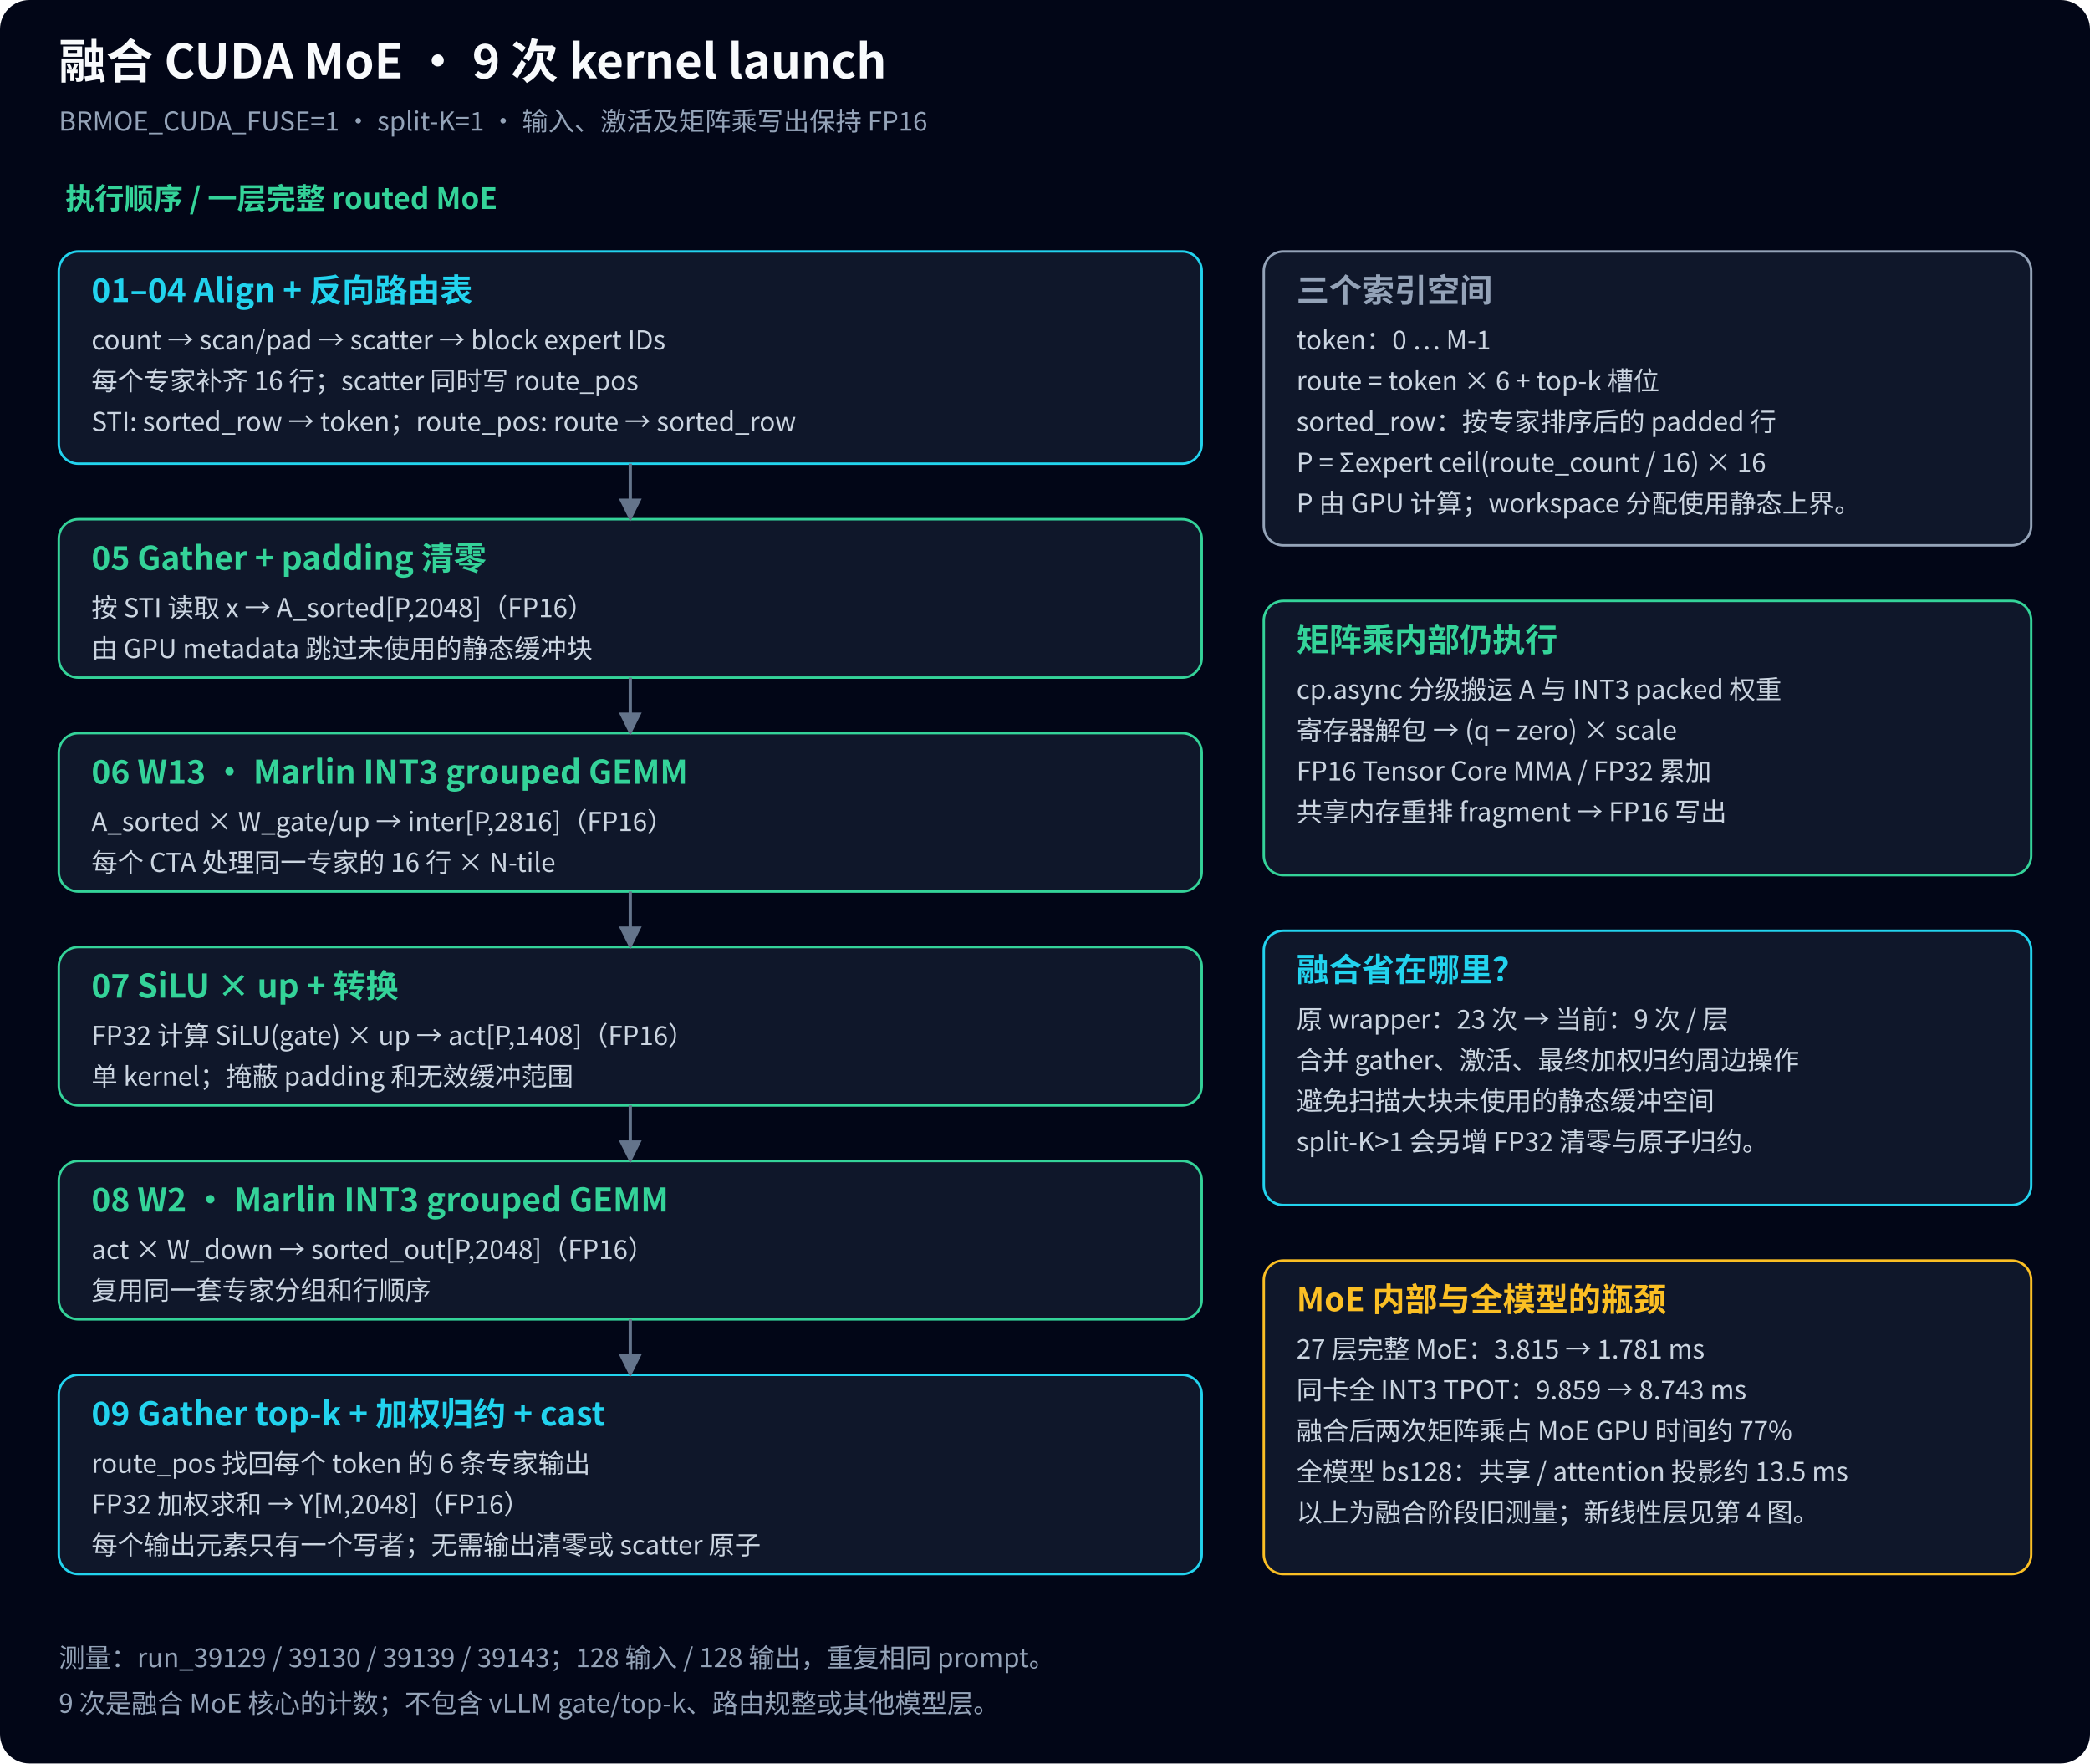
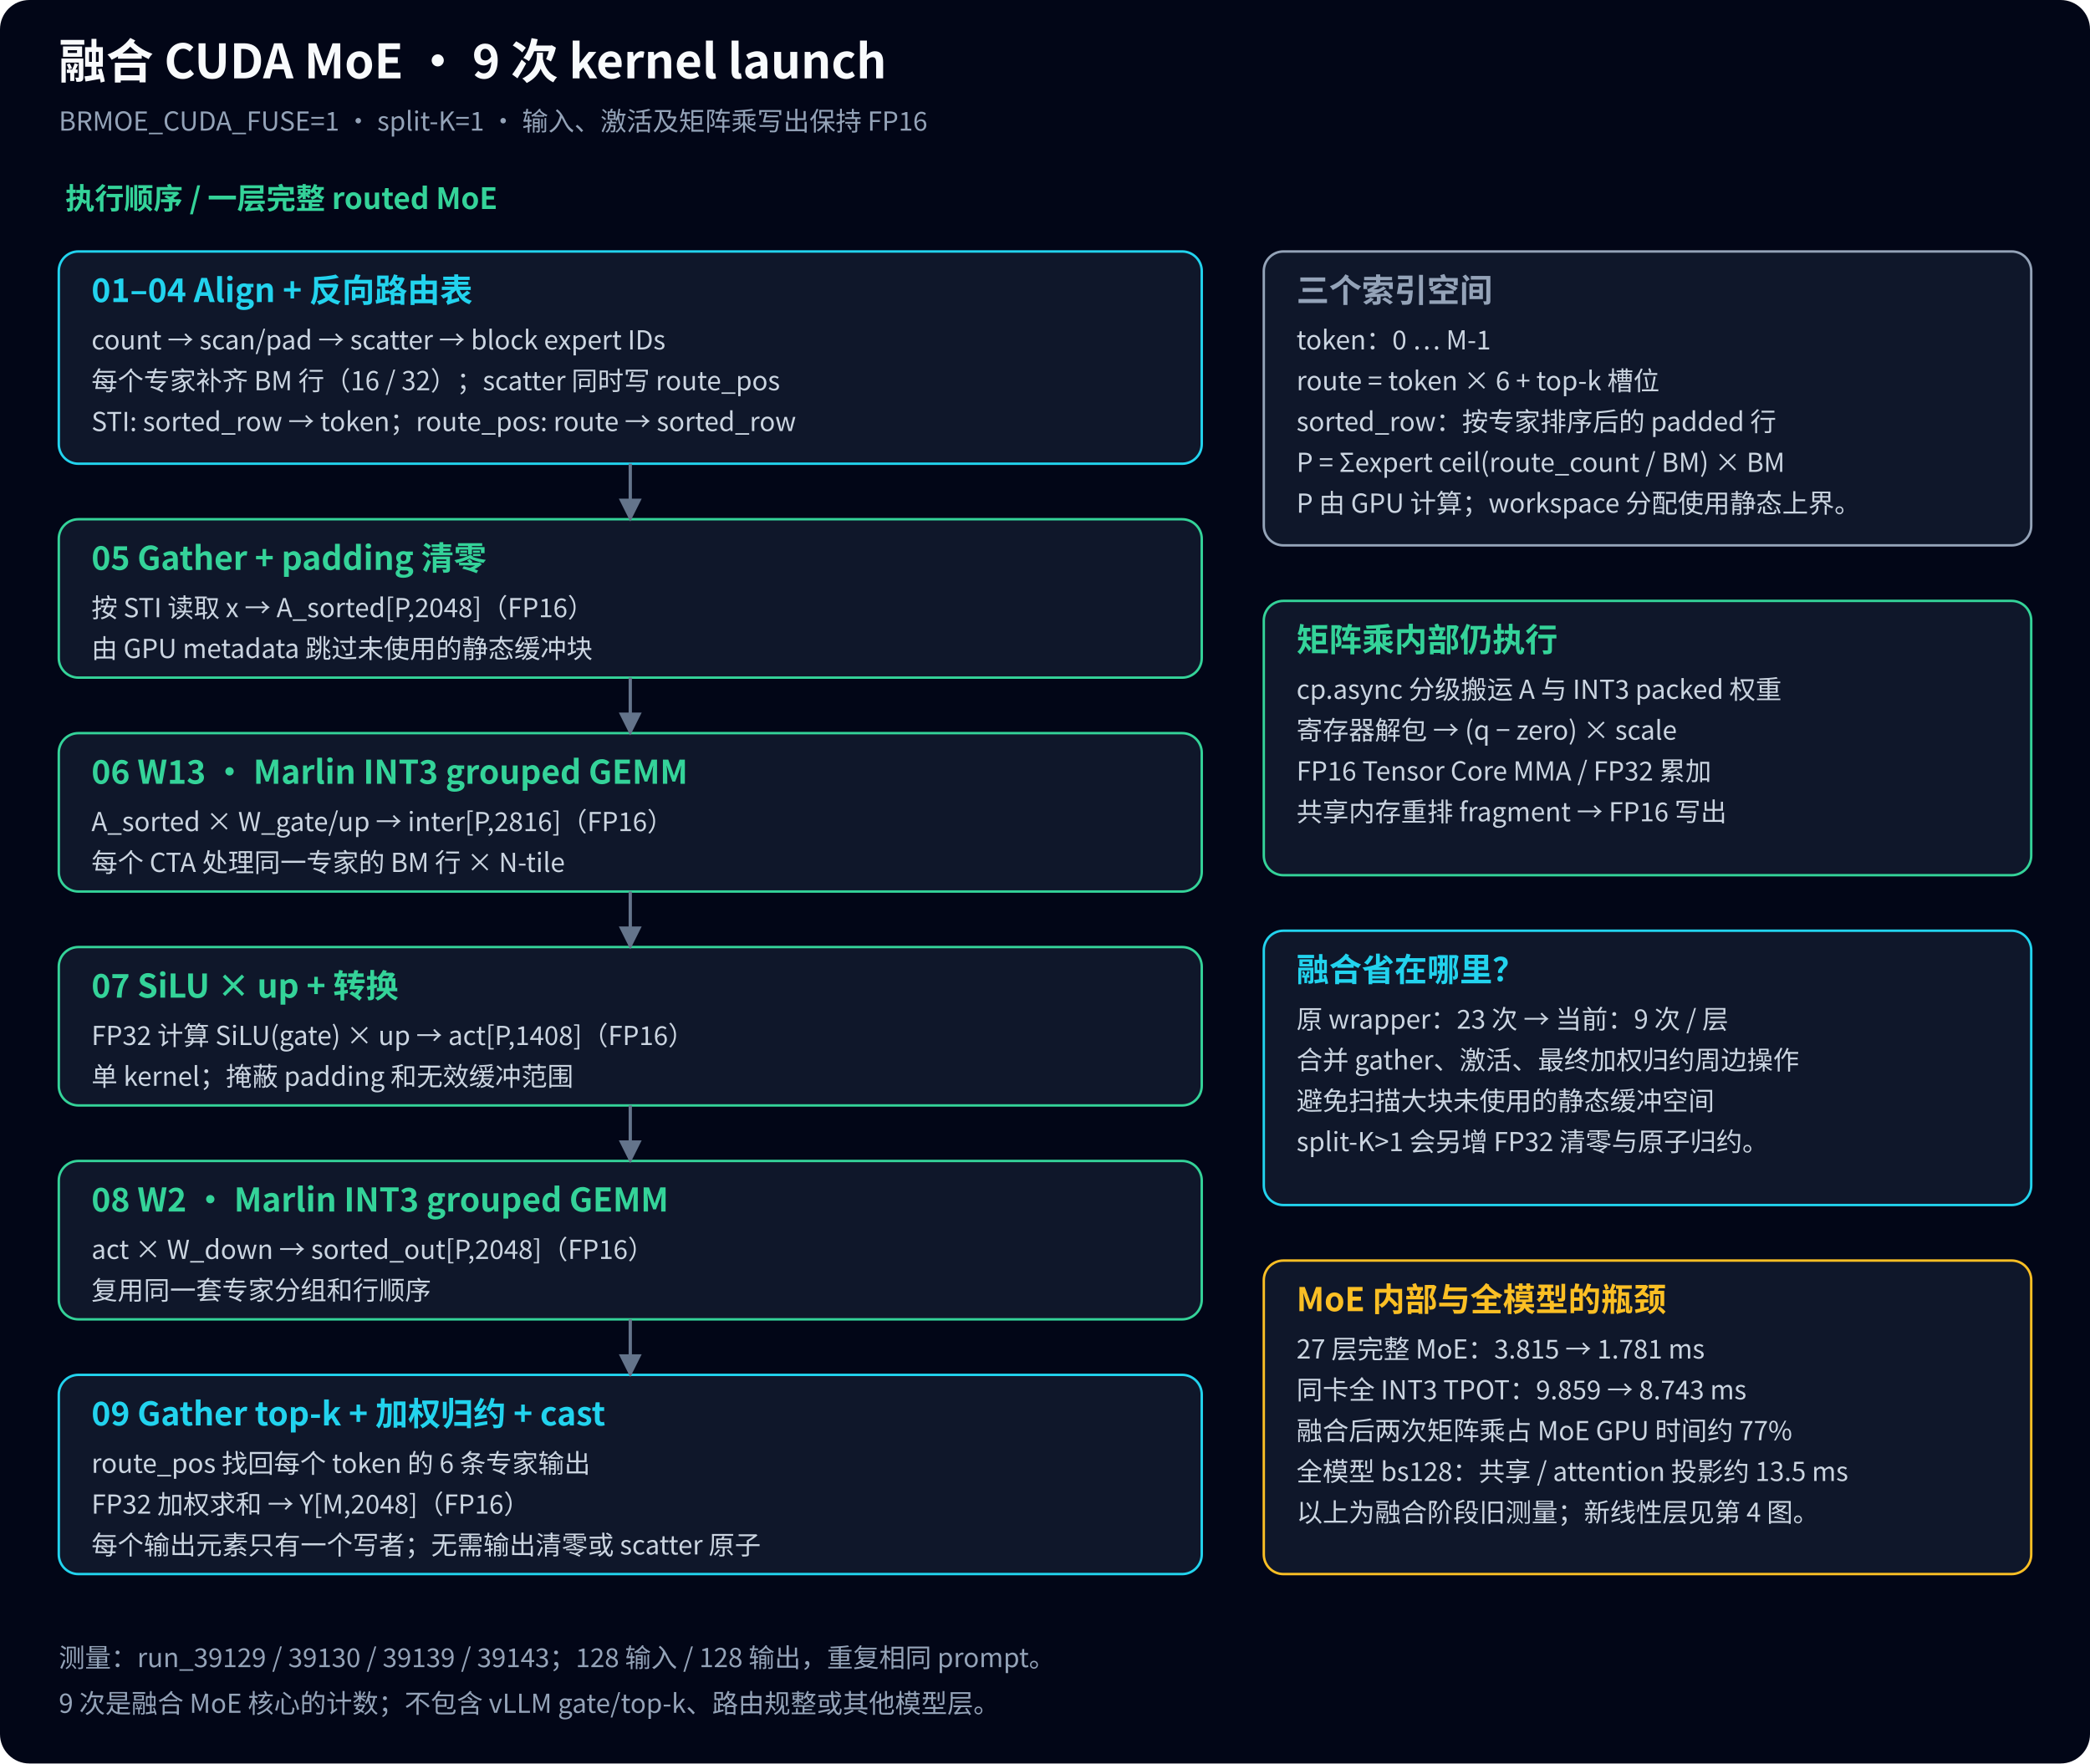
<svg xmlns="http://www.w3.org/2000/svg" viewBox="0 0 1280 1080" role="img" aria-labelledby="title desc">
  <defs>
    <marker id="arrow" viewBox="0 0 10 10" refX="9" refY="5" markerWidth="7" markerHeight="7" orient="auto-start-reverse">
      <path d="M0 0L10 5L0 10" fill="#64748b" />
    </marker>
  </defs>
  <style>text{font-family:system-ui,-apple-system,'Noto Sans CJK SC','Microsoft YaHei',sans-serif} .body{fill:#cbd5e1;font-size:16px} .head{fill:#f8fafc;font-size:20px;font-weight:650} .small{fill:#94a3b8;font-size:14px} .arrow{stroke:#64748b;stroke-width:2;fill:none;marker-end:url(#arrow)} </style>
  <rect width="1280" height="1080" rx="18" fill="#020617" />
  <text x="36" y="48" fill="#f8fafc" font-size="29" font-weight="700">融合 CUDA MoE · 9 次 kernel launch</text>
  <text x="36" y="80" fill="#94a3b8" font-size="16" font-weight="400">BRMOE_CUDA_FUSE=1 · split-K=1 · 输入、激活及矩阵乘写出保持 FP16</text>
  <text x="40" y="128" fill="#34d399" font-size="18" font-weight="650">执行顺序 / 一层完整 routed MoE</text>
  <rect x="36" y="154" width="700" height="130" rx="12" fill="#0f172a" stroke="#22d3ee" stroke-width="1.5" />
  <text x="56" y="185" fill="#22d3ee" font-size="20" font-weight="650">01–04  Align + 反向路由表</text>
  <text x="56" y="214" fill="#cbd5e1" font-size="16" font-weight="400">count → scan/pad → scatter → block expert IDs</text>
-   <text x="56" y="239" fill="#cbd5e1" font-size="16" font-weight="400">每个专家补齐 16 行；scatter 同时写 route_pos</text>
+   <text x="56" y="239" fill="#cbd5e1" font-size="16" font-weight="400">每个专家补齐 BM 行（16 / 32）；scatter 同时写 route_pos</text>
  <text x="56" y="264" fill="#cbd5e1" font-size="16" font-weight="400">STI: sorted_row → token；route_pos: route → sorted_row</text>
  <rect x="36" y="318" width="700" height="97" rx="12" fill="#0f172a" stroke="#34d399" stroke-width="1.5" />
  <text x="56" y="349" fill="#34d399" font-size="20" font-weight="650">05  Gather + padding 清零</text>
  <text x="56" y="378" fill="#cbd5e1" font-size="16" font-weight="400">按 STI 读取 x → A_sorted[P,2048]（FP16）</text>
  <text x="56" y="403" fill="#cbd5e1" font-size="16" font-weight="400">由 GPU metadata 跳过未使用的静态缓冲块</text>
  <path d="M386,284 L386,318" class="arrow" />
  <rect x="36" y="449" width="700" height="97" rx="12" fill="#0f172a" stroke="#34d399" stroke-width="1.5" />
  <text x="56" y="480" fill="#34d399" font-size="20" font-weight="650">06  W13 · Marlin INT3 grouped GEMM</text>
  <text x="56" y="509" fill="#cbd5e1" font-size="16" font-weight="400">A_sorted × W_gate/up → inter[P,2816]（FP16）</text>
-   <text x="56" y="534" fill="#cbd5e1" font-size="16" font-weight="400">每个 CTA 处理同一专家的 16 行 × N-tile</text>
+   <text x="56" y="534" fill="#cbd5e1" font-size="16" font-weight="400">每个 CTA 处理同一专家的 BM 行 × N-tile</text>
  <path d="M386,415 L386,449" class="arrow" />
  <rect x="36" y="580" width="700" height="97" rx="12" fill="#0f172a" stroke="#34d399" stroke-width="1.5" />
  <text x="56" y="611" fill="#34d399" font-size="20" font-weight="650">07  SiLU × up + 转换</text>
  <text x="56" y="640" fill="#cbd5e1" font-size="16" font-weight="400">FP32 计算 SiLU(gate) × up → act[P,1408]（FP16）</text>
  <text x="56" y="665" fill="#cbd5e1" font-size="16" font-weight="400">单 kernel；掩蔽 padding 和无效缓冲范围</text>
  <path d="M386,546 L386,580" class="arrow" />
  <rect x="36" y="711" width="700" height="97" rx="12" fill="#0f172a" stroke="#34d399" stroke-width="1.5" />
  <text x="56" y="742" fill="#34d399" font-size="20" font-weight="650">08  W2 · Marlin INT3 grouped GEMM</text>
  <text x="56" y="771" fill="#cbd5e1" font-size="16" font-weight="400">act × W_down → sorted_out[P,2048]（FP16）</text>
  <text x="56" y="796" fill="#cbd5e1" font-size="16" font-weight="400">复用同一套专家分组和行顺序</text>
  <path d="M386,677 L386,711" class="arrow" />
  <rect x="36" y="842" width="700" height="122" rx="12" fill="#0f172a" stroke="#22d3ee" stroke-width="1.5" />
  <text x="56" y="873" fill="#22d3ee" font-size="20" font-weight="650">09  Gather top-k + 加权归约 + cast</text>
  <text x="56" y="902" fill="#cbd5e1" font-size="16" font-weight="400">route_pos 找回每个 token 的 6 条专家输出</text>
  <text x="56" y="927" fill="#cbd5e1" font-size="16" font-weight="400">FP32 加权求和 → Y[M,2048]（FP16）</text>
  <text x="56" y="952" fill="#cbd5e1" font-size="16" font-weight="400">每个输出元素只有一个写者；无需输出清零或 scatter 原子</text>
  <path d="M386,808 L386,842" class="arrow" />
  <rect x="774" y="154" width="470" height="180" rx="12" fill="#0f172a" stroke="#94a3b8" stroke-width="1.5" />
  <text x="794" y="185" fill="#94a3b8" font-size="20" font-weight="650">三个索引空间</text>
  <text x="794" y="214" fill="#cbd5e1" font-size="16" font-weight="400">token：0 … M-1</text>
  <text x="794" y="239" fill="#cbd5e1" font-size="16" font-weight="400">route = token × 6 + top-k 槽位</text>
  <text x="794" y="264" fill="#cbd5e1" font-size="16" font-weight="400">sorted_row：按专家排序后的 padded 行</text>
-   <text x="794" y="289" fill="#cbd5e1" font-size="16" font-weight="400">P = Σexpert ceil(route_count / 16) × 16</text>
+   <text x="794" y="289" fill="#cbd5e1" font-size="16" font-weight="400">P = Σexpert ceil(route_count / BM) × BM</text>
  <text x="794" y="314" fill="#cbd5e1" font-size="16" font-weight="400">P 由 GPU 计算；workspace 分配使用静态上界。</text>
  <rect x="774" y="368" width="470" height="168" rx="12" fill="#0f172a" stroke="#34d399" stroke-width="1.5" />
  <text x="794" y="399" fill="#34d399" font-size="20" font-weight="650">矩阵乘内部仍执行</text>
  <text x="794" y="428" fill="#cbd5e1" font-size="16" font-weight="400">cp.async 分级搬运 A 与 INT3 packed 权重</text>
  <text x="794" y="453" fill="#cbd5e1" font-size="16" font-weight="400">寄存器解包 → (q − zero) × scale</text>
  <text x="794" y="478" fill="#cbd5e1" font-size="16" font-weight="400">FP16 Tensor Core MMA / FP32 累加</text>
  <text x="794" y="503" fill="#cbd5e1" font-size="16" font-weight="400">共享内存重排 fragment → FP16 写出</text>
  <rect x="774" y="570" width="470" height="168" rx="12" fill="#0f172a" stroke="#22d3ee" stroke-width="1.5" />
  <text x="794" y="601" fill="#22d3ee" font-size="20" font-weight="650">融合省在哪里？</text>
  <text x="794" y="630" fill="#cbd5e1" font-size="16" font-weight="400">原 wrapper：23 次 → 当前：9 次 / 层</text>
  <text x="794" y="655" fill="#cbd5e1" font-size="16" font-weight="400">合并 gather、激活、最终加权归约周边操作</text>
  <text x="794" y="680" fill="#cbd5e1" font-size="16" font-weight="400">避免扫描大块未使用的静态缓冲空间</text>
  <text x="794" y="705" fill="#cbd5e1" font-size="16" font-weight="400">split-K&gt;1 会另增 FP32 清零与原子归约。</text>
  <rect x="774" y="772" width="470" height="192" rx="12" fill="#0f172a" stroke="#fbbf24" stroke-width="1.5" />
  <text x="794" y="803" fill="#fbbf24" font-size="20" font-weight="650">MoE 内部与全模型的瓶颈</text>
  <text x="794" y="832" fill="#cbd5e1" font-size="16" font-weight="400">27 层完整 MoE：3.815 → 1.781 ms</text>
  <text x="794" y="857" fill="#cbd5e1" font-size="16" font-weight="400">同卡全 INT3 TPOT：9.859 → 8.743 ms</text>
  <text x="794" y="882" fill="#cbd5e1" font-size="16" font-weight="400">融合后两次矩阵乘占 MoE GPU 时间约 77%</text>
  <text x="794" y="907" fill="#cbd5e1" font-size="16" font-weight="400">全模型 bs128：共享 / attention 投影约 13.5 ms</text>
  <text x="794" y="932" fill="#cbd5e1" font-size="16" font-weight="400">以上为融合阶段旧测量；新线性层见第 4 图。</text>
  <text x="36" y="1021" fill="#94a3b8" font-size="16" font-weight="400">测量：run_39129 / 39130 / 39139 / 39143；128 输入 / 128 输出，重复相同 prompt。</text>
  <text x="36" y="1049" fill="#94a3b8" font-size="16" font-weight="400">9 次是融合 MoE 核心的计数；不包含 vLLM gate/top-k、路由规整或其他模型层。</text>
</svg>
